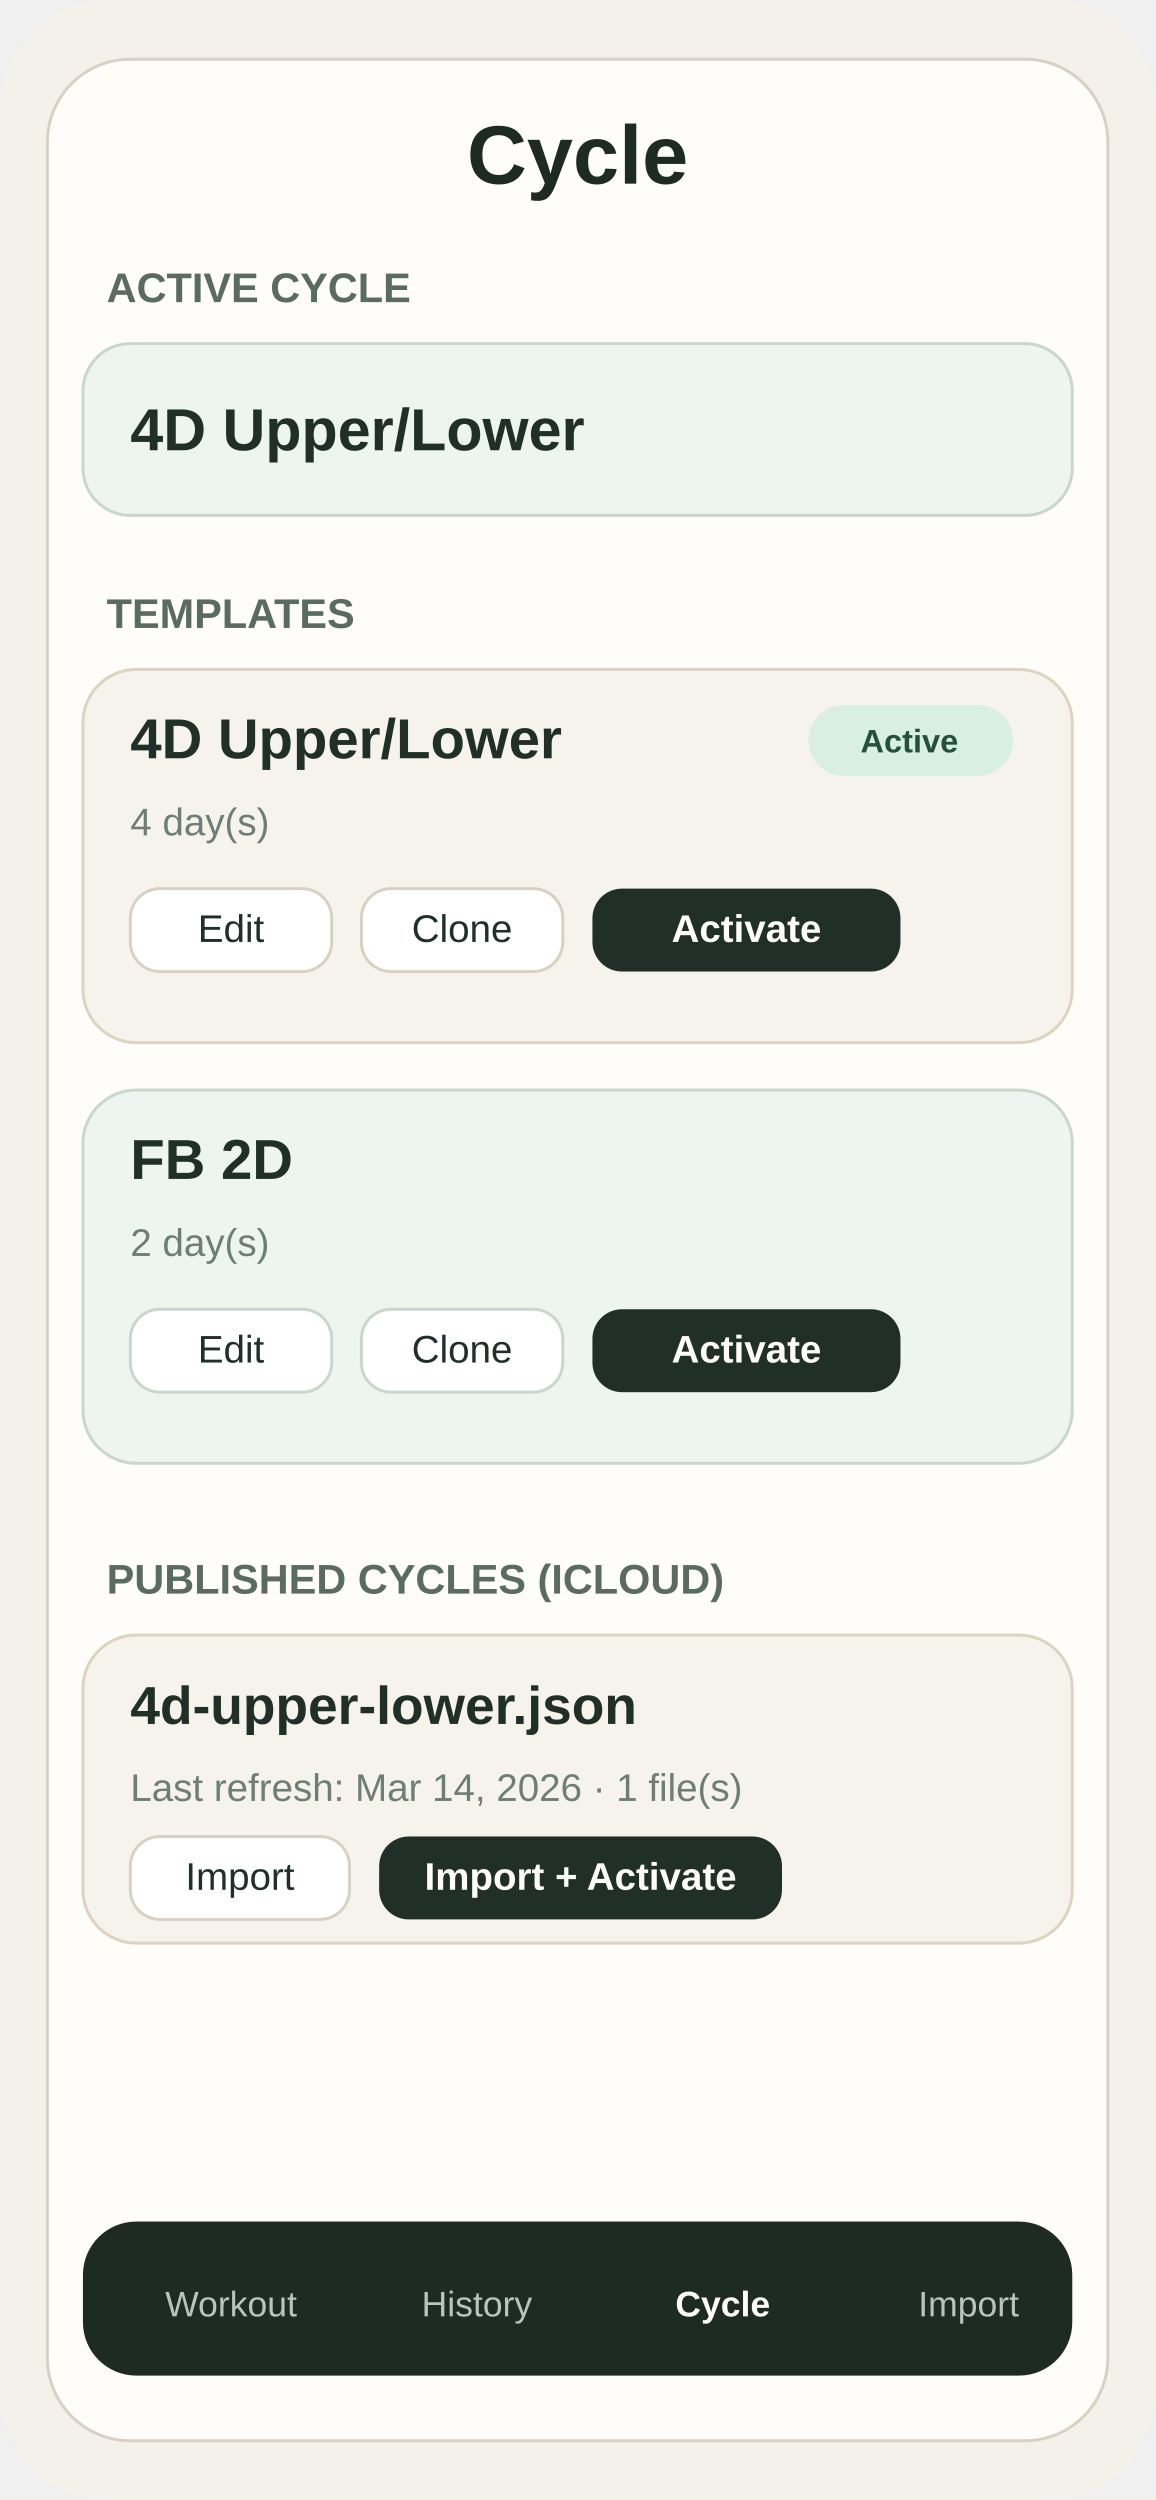
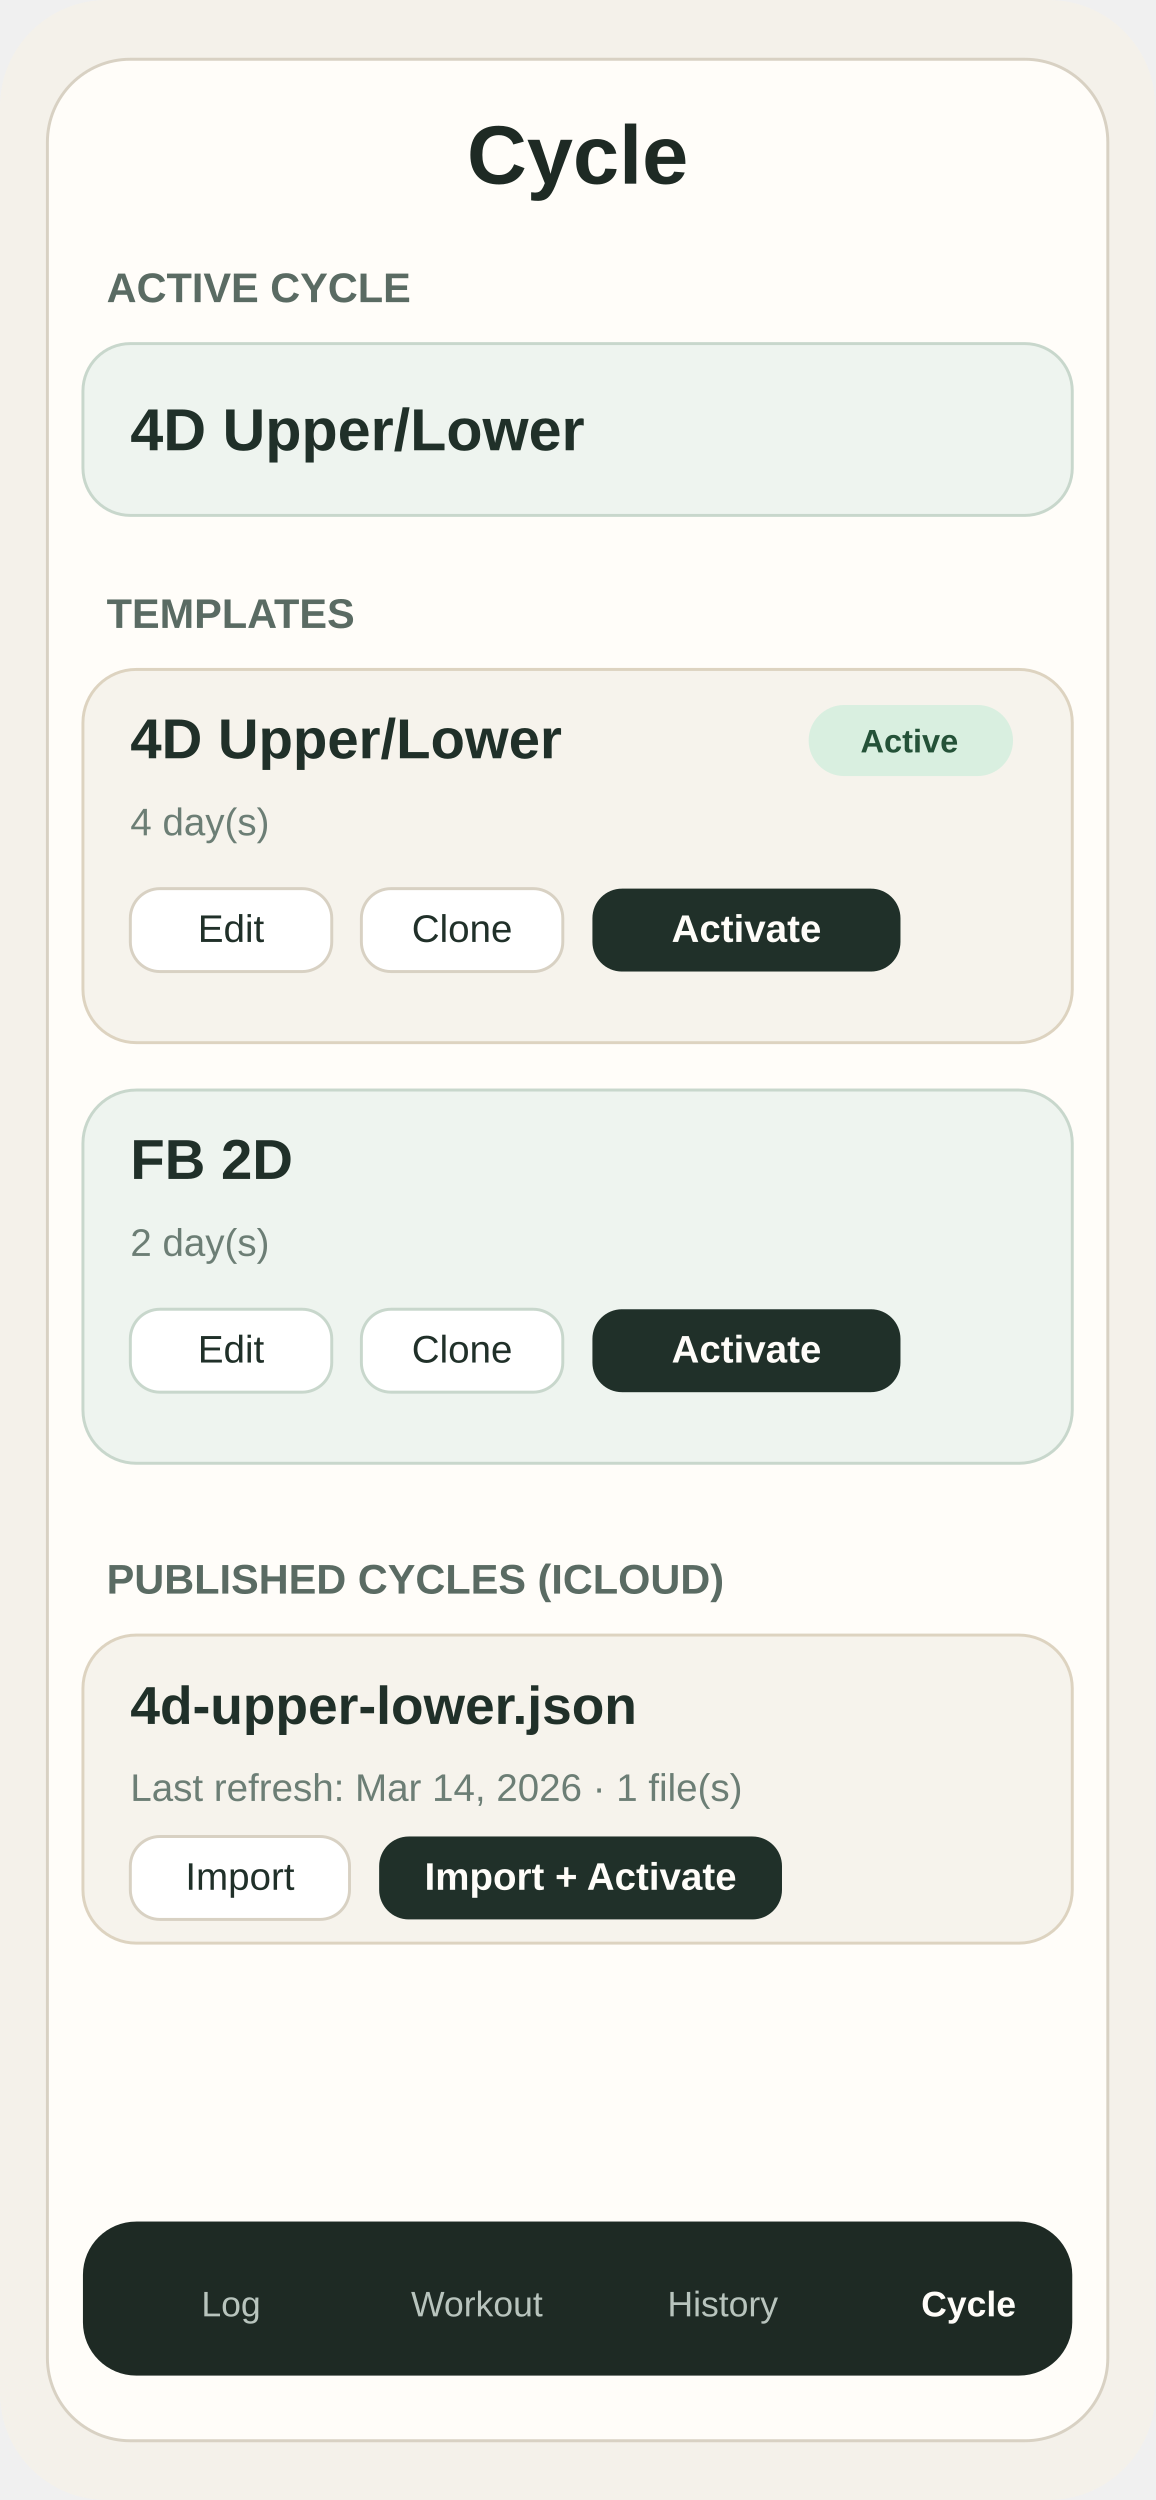
<svg xmlns="http://www.w3.org/2000/svg" width="390" height="844" viewBox="0 0 390 844" fill="none">
  <rect width="390" height="844" rx="36" fill="#F4F1EA" />
  <rect x="16" y="20" width="358" height="804" rx="28" fill="#FFFDF9" stroke="#D8D1C3" />
  <text x="195" y="62" text-anchor="middle" font-family="Arial, sans-serif" font-size="28" font-weight="700" fill="#1E2A24">Cycle</text>
  <text x="36" y="102" font-family="Arial, sans-serif" font-size="14" font-weight="700" fill="#5A6B63">ACTIVE CYCLE</text>
  <rect x="28" y="116" width="334" height="58" rx="16" fill="#EEF4EF" stroke="#C8D7CC" />
  <text x="44" y="152" font-family="Arial, sans-serif" font-size="20" font-weight="700" fill="#203029">4D Upper/Lower</text>
  <text x="36" y="212" font-family="Arial, sans-serif" font-size="14" font-weight="700" fill="#5A6B63">TEMPLATES</text>
  <rect x="28" y="226" width="334" height="126" rx="18" fill="#F6F3EC" stroke="#DDD3C0" />
  <text x="44" y="256" font-family="Arial, sans-serif" font-size="19" font-weight="700" fill="#203029">4D Upper/Lower</text>
  <rect x="273" y="238" width="69" height="24" rx="12" fill="#D9EFE0" />
  <text x="307" y="254" text-anchor="middle" font-family="Arial, sans-serif" font-size="11" font-weight="700" fill="#245238">Active</text>
  <text x="44" y="282" font-family="Arial, sans-serif" font-size="13" fill="#6C7E75">4 day(s)</text>
  <rect x="44" y="300" width="68" height="28" rx="10" fill="#FFFFFF" stroke="#D8D1C3" />
  <text x="78" y="318" text-anchor="middle" font-family="Arial, sans-serif" font-size="13" fill="#203029">Edit</text>
  <rect x="122" y="300" width="68" height="28" rx="10" fill="#FFFFFF" stroke="#D8D1C3" />
  <text x="156" y="318" text-anchor="middle" font-family="Arial, sans-serif" font-size="13" fill="#203029">Clone</text>
  <rect x="200" y="300" width="104" height="28" rx="10" fill="#203029" />
  <text x="252" y="318" text-anchor="middle" font-family="Arial, sans-serif" font-size="13" font-weight="700" fill="#FFFDF9">Activate</text>
  <rect x="28" y="368" width="334" height="126" rx="18" fill="#EEF4EF" stroke="#C8D7CC" />
  <text x="44" y="398" font-family="Arial, sans-serif" font-size="19" font-weight="700" fill="#203029">FB 2D</text>
  <text x="44" y="424" font-family="Arial, sans-serif" font-size="13" fill="#6C7E75">2 day(s)</text>
  <rect x="44" y="442" width="68" height="28" rx="10" fill="#FFFFFF" stroke="#C8D7CC" />
  <text x="78" y="460" text-anchor="middle" font-family="Arial, sans-serif" font-size="13" fill="#203029">Edit</text>
  <rect x="122" y="442" width="68" height="28" rx="10" fill="#FFFFFF" stroke="#C8D7CC" />
  <text x="156" y="460" text-anchor="middle" font-family="Arial, sans-serif" font-size="13" fill="#203029">Clone</text>
  <rect x="200" y="442" width="104" height="28" rx="10" fill="#203029" />
  <text x="252" y="460" text-anchor="middle" font-family="Arial, sans-serif" font-size="13" font-weight="700" fill="#FFFDF9">Activate</text>
  <text x="36" y="538" font-family="Arial, sans-serif" font-size="14" font-weight="700" fill="#5A6B63">PUBLISHED CYCLES (ICLOUD)</text>
  <rect x="28" y="552" width="334" height="104" rx="18" fill="#F6F3EC" stroke="#DDD3C0" />
  <text x="44" y="582" font-family="Arial, sans-serif" font-size="18" font-weight="700" fill="#203029">4d-upper-lower.json</text>
  <text x="44" y="608" font-family="Arial, sans-serif" font-size="13" fill="#6C7E75">Last refresh: Mar 14, 2026 · 1 file(s)</text>
  <rect x="44" y="620" width="74" height="28" rx="10" fill="#FFFFFF" stroke="#D8D1C3" />
  <text x="81" y="638" text-anchor="middle" font-family="Arial, sans-serif" font-size="13" fill="#203029">Import</text>
  <rect x="128" y="620" width="136" height="28" rx="10" fill="#203029" />
  <text x="196" y="638" text-anchor="middle" font-family="Arial, sans-serif" font-size="13" font-weight="700" fill="#FFFDF9">Import + Activate</text>
  <rect x="28" y="750" width="334" height="52" rx="18" fill="#1E2A24" />
-   <text x="78" y="782" text-anchor="middle" font-family="Arial, sans-serif" font-size="12" fill="#B8C4BD">Workout</text>
-   <text x="161" y="782" text-anchor="middle" font-family="Arial, sans-serif" font-size="12" fill="#B8C4BD">History</text>
-   <text x="244" y="782" text-anchor="middle" font-family="Arial, sans-serif" font-size="12" font-weight="700" fill="#FFFDF9">Cycle</text>
-   <text x="327" y="782" text-anchor="middle" font-family="Arial, sans-serif" font-size="12" fill="#B8C4BD">Import</text>
+   <text x="78" y="782" text-anchor="middle" font-family="Arial, sans-serif" font-size="12" fill="#B8C4BD">Log</text>
+   <text x="161" y="782" text-anchor="middle" font-family="Arial, sans-serif" font-size="12" fill="#B8C4BD">Workout</text>
+   <text x="244" y="782" text-anchor="middle" font-family="Arial, sans-serif" font-size="12" fill="#B8C4BD">History</text>
+   <text x="327" y="782" text-anchor="middle" font-family="Arial, sans-serif" font-size="12" font-weight="700" fill="#FFFDF9">Cycle</text>
</svg>
